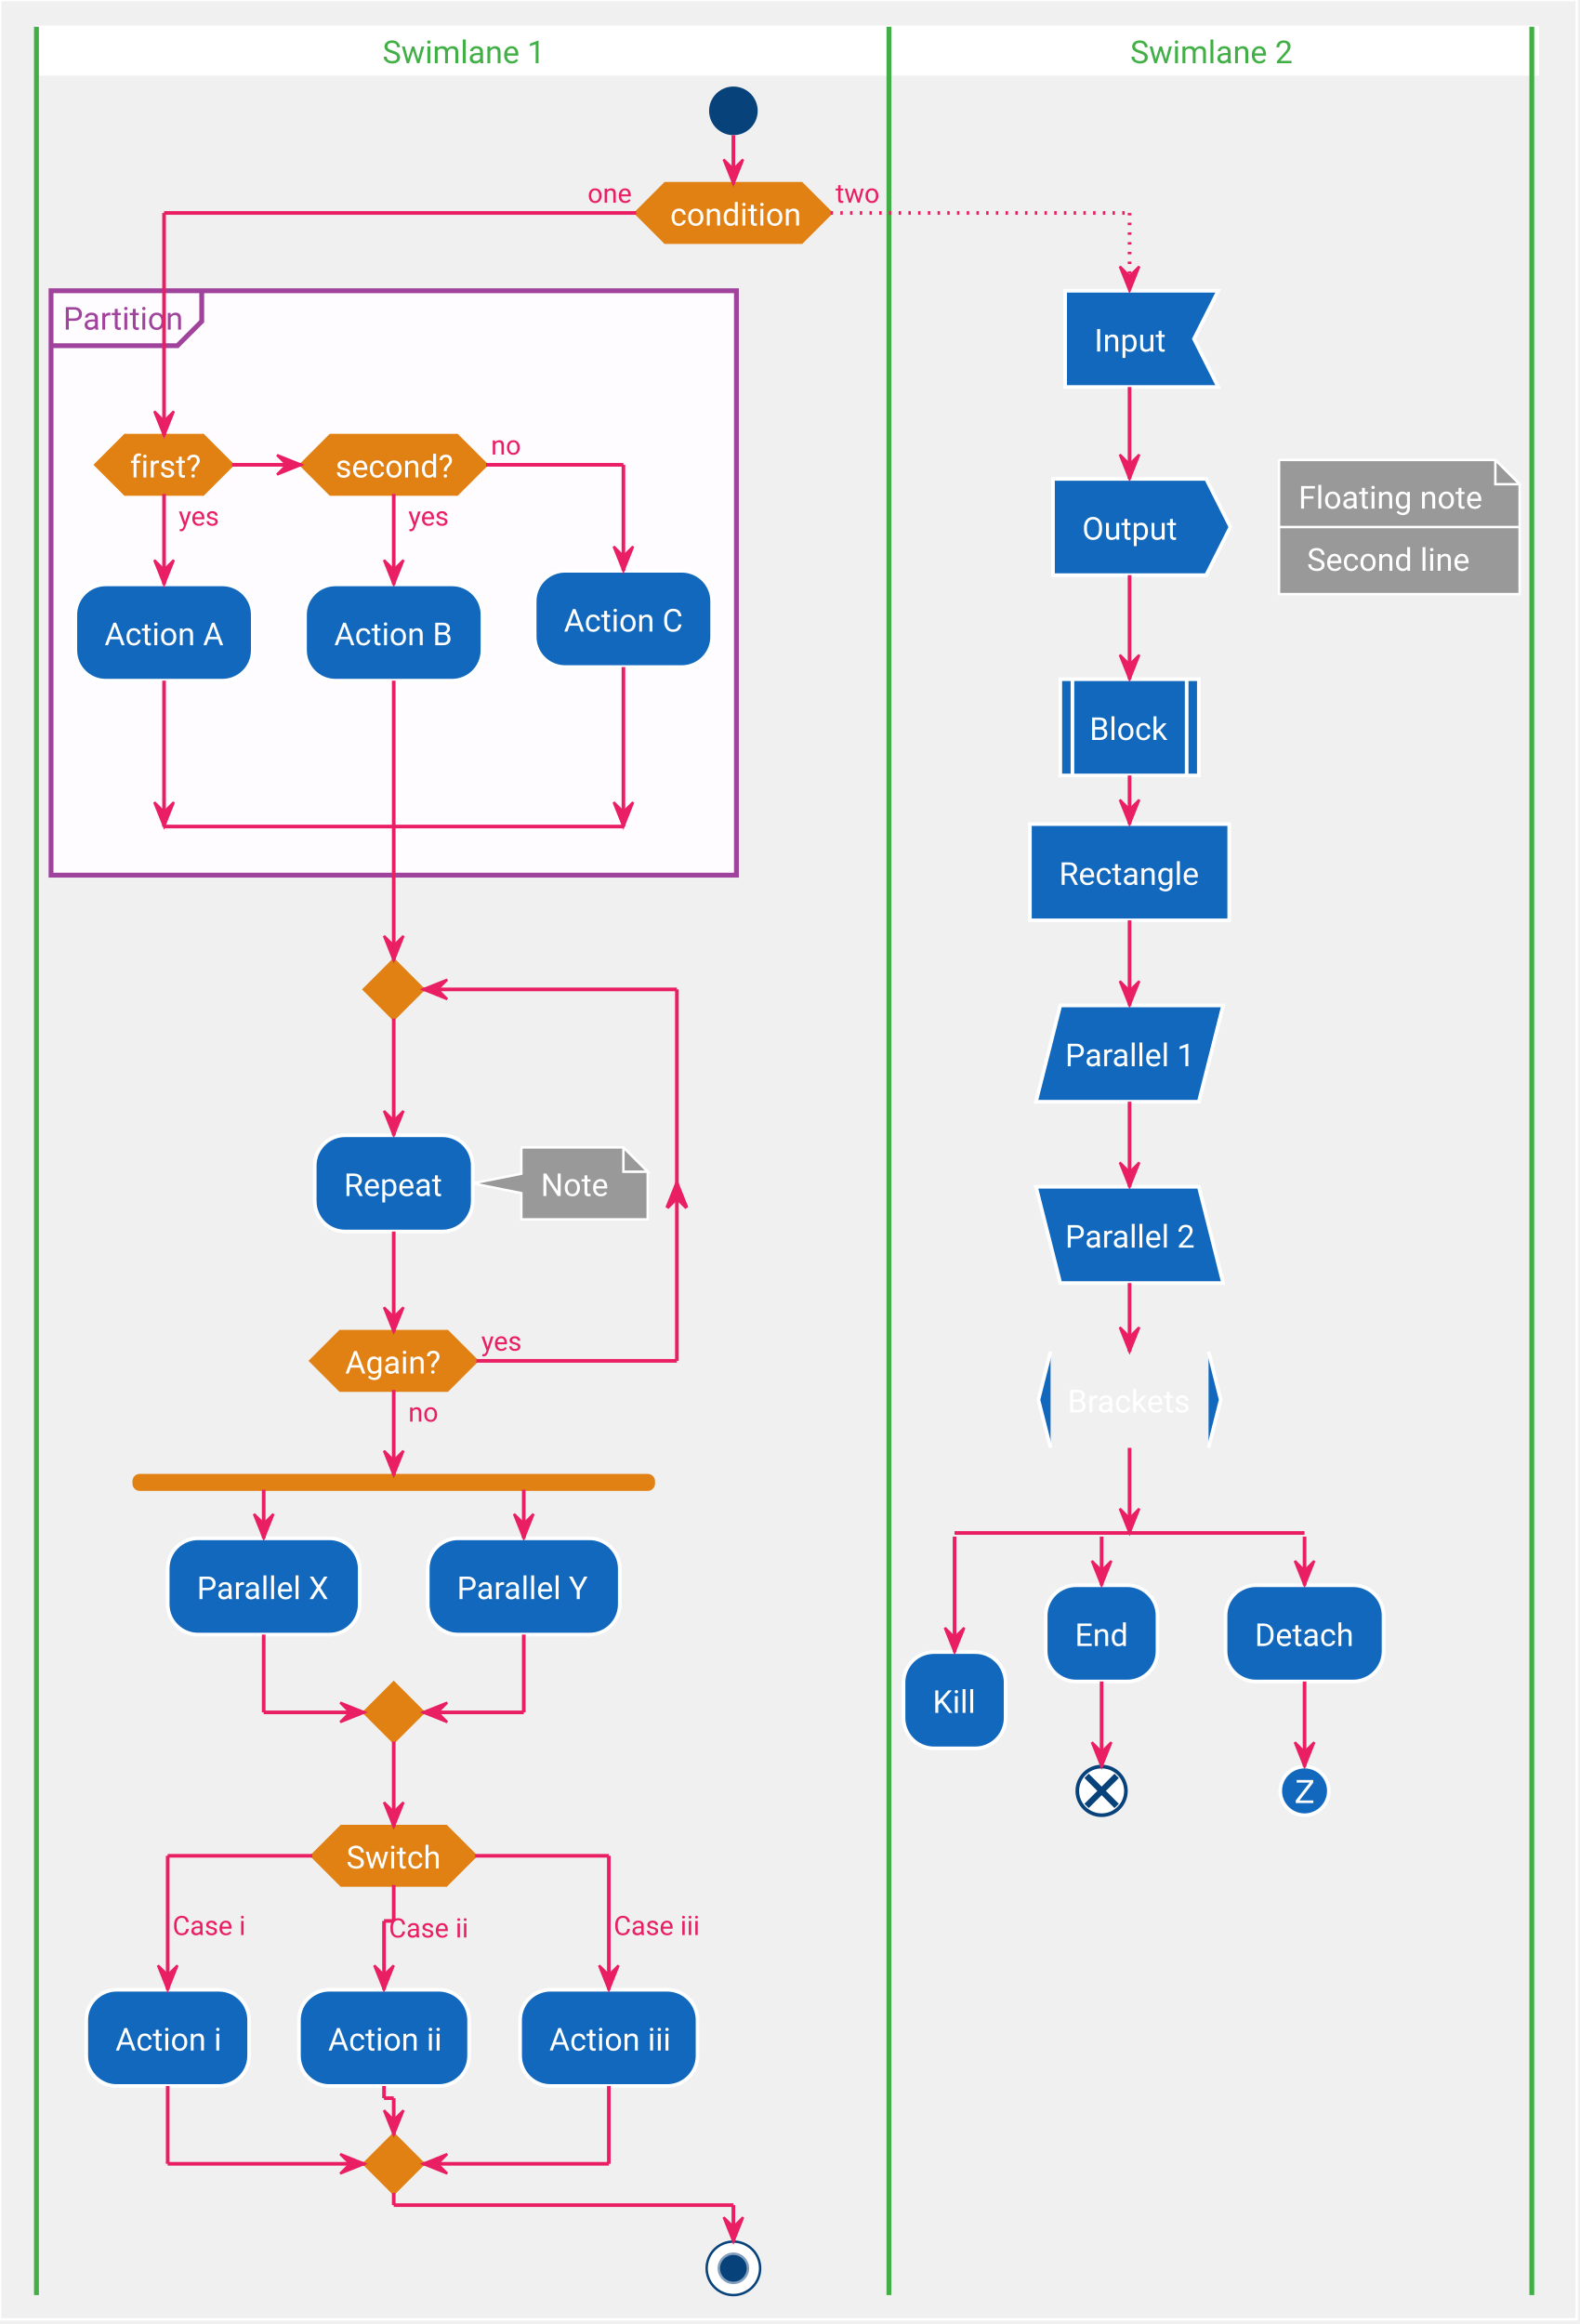
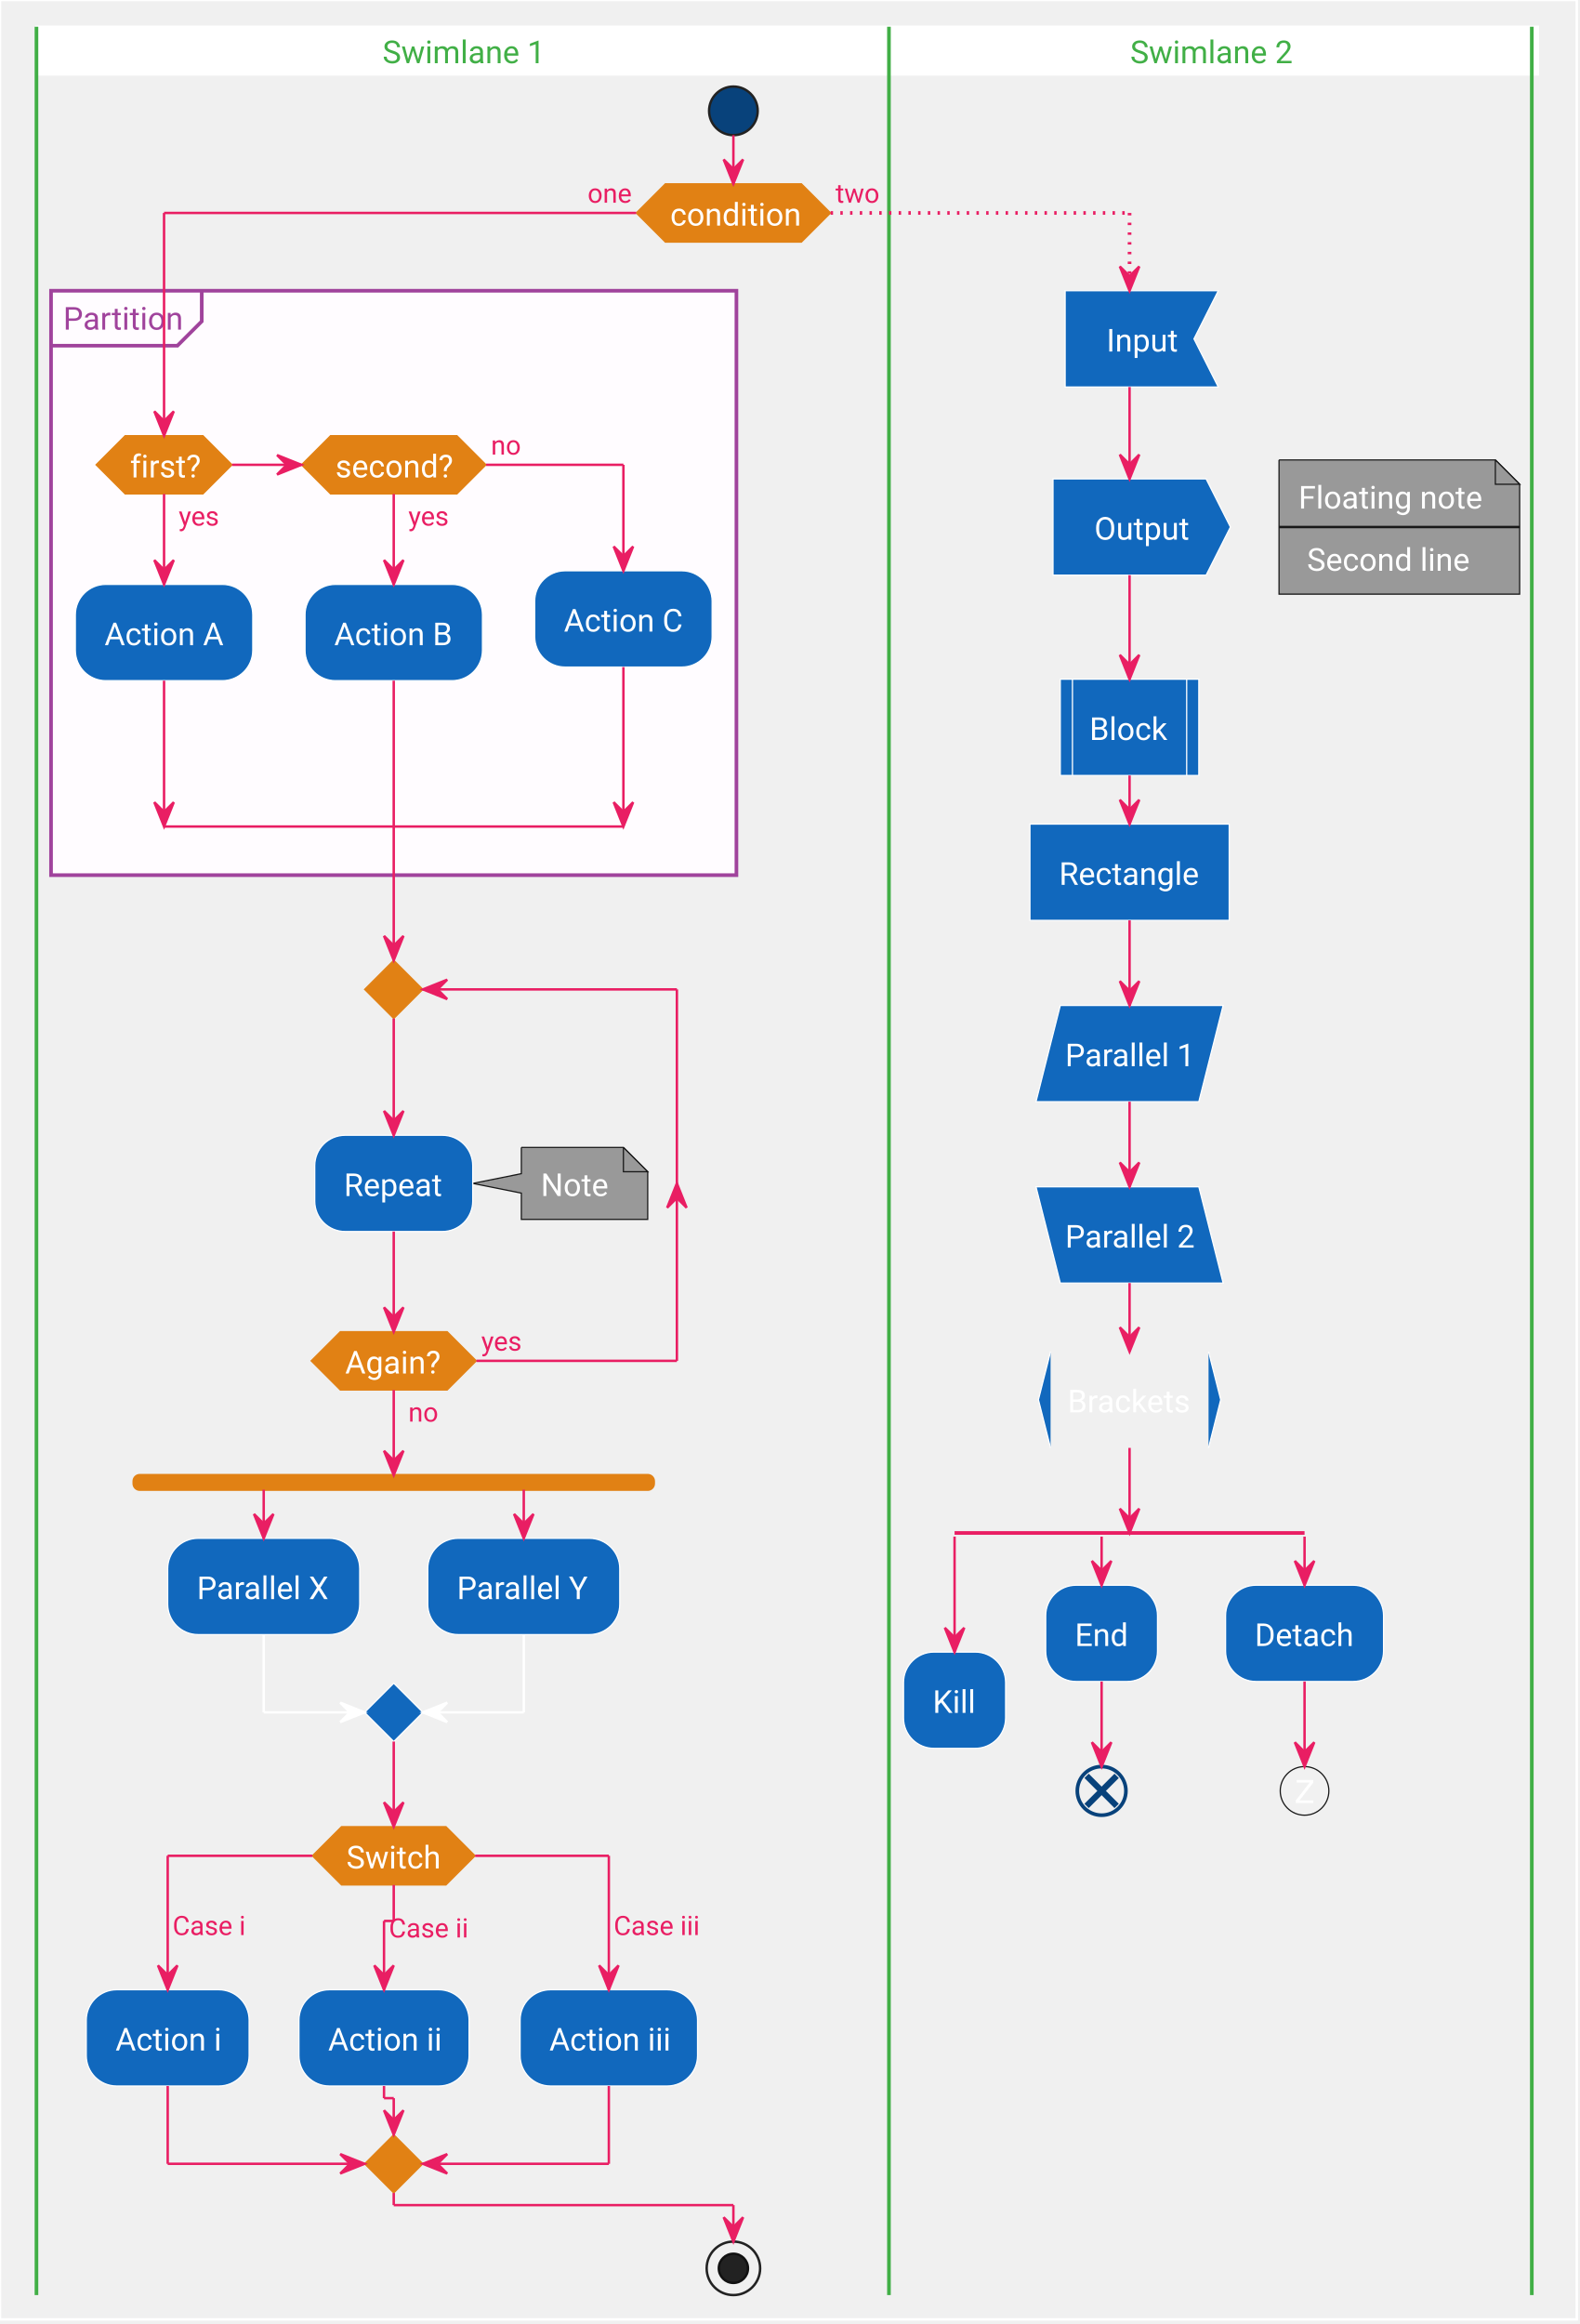
- <svg xmlns="http://www.w3.org/2000/svg" contentScriptType="application/ecmascript" contentStyleType="text/css" height="956px" preserveAspectRatio="none" style="width:650px;height:956px;background:#FFFFFF;" version="1.1" viewBox="0 0 650 956" width="650px" zoomAndPan="magnify">
+ <svg xmlns="http://www.w3.org/2000/svg" contentStyleType="text/css" height="956px" preserveAspectRatio="none" style="width:650px;height:956px;background:#FFFFFF;" version="1.1" viewBox="0 0 650 956" width="650px" zoomAndPan="magnify">
  <defs />
  <g>
    <rect fill="none" height="954.1" style="stroke:#FFFFFF;stroke-width:1.0;" width="648.75" x="0" y="0" />
    <rect fill="#FFFFFF" height="19.6" style="stroke:#FFFFFF;stroke-width:1.0;" width="617.75" x="15" y="11" />
-     <ellipse cx="301.75" cy="45.6" fill="#08427B" rx="10" ry="10" style="stroke:none;stroke-width:1.0;" />
-     <polygon fill="#E18114" points="273.75,75.6,329.75,75.6,341.75,87.6,329.75,99.6,273.75,99.6,261.75,87.6,273.75,75.6" style="stroke:#E18114;stroke-width:1.5;" />
+     <ellipse cx="301.75" cy="45.6" fill="#08427B" rx="10" ry="10" style="stroke:#222222;stroke-width:1.0;" />
+     <polygon fill="#E18114" points="273.75,75.6,329.75,75.6,341.75,87.6,329.75,99.6,273.75,99.6,261.75,87.6,273.75,75.6" style="stroke:#E18114;stroke-width:0.5;" />
    <text fill="#FFFFFF" font-family="Roboto" font-size="13" lengthAdjust="spacing" textLength="52" x="275.75" y="92.8">condition</text>
    <text fill="#E91E63" font-family="Roboto" font-size="11" lengthAdjust="spacing" textLength="18" x="241.75" y="83.4">one</text>
    <text fill="#E91E63" font-family="Roboto" font-size="11" lengthAdjust="spacing" textLength="17" x="343.75" y="83.4">two</text>
-     <rect fill="#FFFCFF" height="240.4" style="stroke:#A0439C;stroke-width:2.0;" width="282" x="21" y="119.6" />
-     <path d="M83,119.6 L83,132.2 L73,142.2 L21,142.2 " fill="none" style="stroke:#A0439C;stroke-width:2.0;" />
+     <rect fill="#FFFCFF" height="240.4" style="stroke:#A0439C;stroke-width:1.5;" width="282" x="21" y="119.6" />
+     <path d="M83,119.6 L83,132.2 L73,142.2 L21,142.2 " fill="none" style="stroke:#A0439C;stroke-width:1.5;" />
    <text fill="#A0439C" font-family="Roboto" font-size="13" lengthAdjust="spacing" textLength="48" x="26" y="135.6">Partition</text>
-     <polygon fill="#E18114" points="51.5,179.2,83.5,179.2,95.5,191.2,83.5,203.2,51.5,203.2,39.5,191.2,51.5,179.2" style="stroke:#E18114;stroke-width:1.5;" />
+     <polygon fill="#E18114" points="51.5,179.2,83.5,179.2,95.5,191.2,83.5,203.2,51.5,203.2,39.5,191.2,51.5,179.2" style="stroke:#E18114;stroke-width:0.5;" />
    <text fill="#E91E63" font-family="Roboto" font-size="11" lengthAdjust="spacing" textLength="16" x="73.5" y="216.2">yes</text>
    <text fill="#FFFFFF" font-family="Roboto" font-size="13" lengthAdjust="spacing" textLength="28" x="53.5" y="196.4">first?</text>
-     <rect fill="#1168BD" height="39.6" rx="12.5" ry="12.5" style="stroke:#FFFFFF;stroke-width:1.5;" width="73" x="31" y="240.4" />
+     <rect fill="#1168BD" height="39.6" rx="12.5" ry="12.5" style="stroke:#FFFFFF;stroke-width:0.5;" width="73" x="31" y="240.4" />
    <text fill="#FFFFFF" font-family="Roboto" font-size="13" lengthAdjust="spacing" textLength="49" x="43" y="265.4">Action A</text>
-     <polygon fill="#E18114" points="136,179.2,188,179.2,200,191.2,188,203.2,136,203.2,124,191.2,136,179.2" style="stroke:#E18114;stroke-width:1.5;" />
+     <polygon fill="#E18114" points="136,179.2,188,179.2,200,191.2,188,203.2,136,203.2,124,191.2,136,179.2" style="stroke:#E18114;stroke-width:0.5;" />
    <text fill="#E91E63" font-family="Roboto" font-size="11" lengthAdjust="spacing" textLength="16" x="168" y="216.2">yes</text>
    <text fill="#FFFFFF" font-family="Roboto" font-size="13" lengthAdjust="spacing" textLength="48" x="138" y="196.4">second?</text>
    <text fill="#E91E63" font-family="Roboto" font-size="11" lengthAdjust="spacing" textLength="12" x="202" y="187">no</text>
-     <rect fill="#1168BD" height="39.6" rx="12.5" ry="12.5" style="stroke:#FFFFFF;stroke-width:1.5;" width="73" x="125.5" y="240.4" />
+     <rect fill="#1168BD" height="39.6" rx="12.5" ry="12.5" style="stroke:#FFFFFF;stroke-width:0.5;" width="73" x="125.5" y="240.4" />
    <text fill="#FFFFFF" font-family="Roboto" font-size="13" lengthAdjust="spacing" textLength="49" x="137.5" y="265.4">Action B</text>
-     <rect fill="#1168BD" height="39.6" rx="12.5" ry="12.5" style="stroke:#FFFFFF;stroke-width:1.5;" width="73" x="220" y="234.8" />
+     <rect fill="#1168BD" height="39.6" rx="12.5" ry="12.5" style="stroke:#FFFFFF;stroke-width:0.5;" width="73" x="220" y="234.8" />
    <text fill="#FFFFFF" font-family="Roboto" font-size="13" lengthAdjust="spacing" textLength="49" x="232" y="259.8">Action C</text>
-     <path d="M214.5,472 L214.5,482.8 L194.5,486.8 L214.5,490.8 L214.5,501.6 A0,0 0 0 0 214.5,501.6 L266.5,501.6 A0,0 0 0 0 266.5,501.6 L266.5,482 L256.5,472 L214.5,472 A0,0 0 0 0 214.5,472 " fill="#999999" style="stroke:#FFFFFF;stroke-width:1.0;" />
-     <path d="M256.5,472 L256.5,482 L266.5,482 L256.5,472 " fill="#999999" style="stroke:#FFFFFF;stroke-width:1.0;" />
+     <path d="M214.5,472 L214.5,482.8 L194.5,486.8 L214.5,490.8 L214.5,501.6 A0,0 0 0 0 214.5,501.6 L266.5,501.6 A0,0 0 0 0 266.5,501.6 L266.5,482 L256.5,472 L214.5,472 A0,0 0 0 0 214.5,472 " fill="#999999" style="stroke:#181818;stroke-width:0.5;" />
+     <path d="M256.5,472 L256.5,482 L266.5,482 L256.5,472 " fill="#999999" style="stroke:#181818;stroke-width:0.5;" />
    <text fill="#FFFFFF" font-family="Roboto" font-size="13" lengthAdjust="spacing" textLength="27" x="222.5" y="492">Note</text>
-     <rect fill="#1168BD" height="39.6" rx="12.5" ry="12.5" style="stroke:#FFFFFF;stroke-width:1.5;" width="65" x="129.5" y="467" />
+     <rect fill="#1168BD" height="39.6" rx="12.5" ry="12.5" style="stroke:#FFFFFF;stroke-width:0.5;" width="65" x="129.5" y="467" />
    <text fill="#FFFFFF" font-family="Roboto" font-size="13" lengthAdjust="spacing" textLength="41" x="141.5" y="492">Repeat</text>
-     <polygon fill="#E18114" points="162,395,174,407,162,419,150,407,162,395" style="stroke:#E18114;stroke-width:1.5;" />
-     <polygon fill="#E18114" points="140,547.8,184,547.8,196,559.8,184,571.8,140,571.8,128,559.8,140,547.8" style="stroke:#E18114;stroke-width:1.5;" />
+     <polygon fill="#E18114" points="162,395,174,407,162,419,150,407,162,395" style="stroke:#E18114;stroke-width:0.5;" />
+     <polygon fill="#E18114" points="140,547.8,184,547.8,196,559.8,184,571.8,140,571.8,128,559.8,140,547.8" style="stroke:#E18114;stroke-width:0.5;" />
    <text fill="#E91E63" font-family="Roboto" font-size="11" lengthAdjust="spacing" textLength="12" x="168" y="584.8">no</text>
    <text fill="#FFFFFF" font-family="Roboto" font-size="13" lengthAdjust="spacing" textLength="40" x="142" y="565">Again?</text>
    <text fill="#E91E63" font-family="Roboto" font-size="11" lengthAdjust="spacing" textLength="16" x="198" y="555.6">yes</text>
    <rect fill="#E18114" height="6" rx="2.5" ry="2.5" style="stroke:#E18114;stroke-width:1.0;" width="214" x="55" y="606.8" />
-     <rect fill="#1168BD" height="39.6" rx="12.5" ry="12.5" style="stroke:#FFFFFF;stroke-width:1.5;" width="79" x="69" y="632.8" />
+     <rect fill="#1168BD" height="39.6" rx="12.5" ry="12.5" style="stroke:#FFFFFF;stroke-width:0.5;" width="79" x="69" y="632.8" />
    <text fill="#FFFFFF" font-family="Roboto" font-size="13" lengthAdjust="spacing" textLength="55" x="81" y="657.8">Parallel X</text>
-     <rect fill="#1168BD" height="39.6" rx="12.5" ry="12.5" style="stroke:#FFFFFF;stroke-width:1.5;" width="79" x="176" y="632.8" />
+     <rect fill="#1168BD" height="39.6" rx="12.5" ry="12.5" style="stroke:#FFFFFF;stroke-width:0.5;" width="79" x="176" y="632.8" />
    <text fill="#FFFFFF" font-family="Roboto" font-size="13" lengthAdjust="spacing" textLength="55" x="188" y="657.8">Parallel Y</text>
-     <polygon fill="#E18114" points="162,692.4,174,704.4,162,716.4,150,704.4,162,692.4" style="stroke:#E18114;stroke-width:1.5;" />
-     <polygon fill="#E18114" points="140.5,751.4,183.5,751.4,195.5,763.4,183.5,775.4,140.5,775.4,128.5,763.4,140.5,751.4" style="stroke:#E18114;stroke-width:1.5;" />
+     <polygon fill="#1168BD" points="162,692.4,174,704.4,162,716.4,150,704.4,162,692.4" style="stroke:#FFFFFF;stroke-width:0.5;" />
+     <polygon fill="#E18114" points="140.5,751.4,183.5,751.4,195.5,763.4,183.5,775.4,140.5,775.4,128.5,763.4,140.5,751.4" style="stroke:#E18114;stroke-width:0.5;" />
    <text fill="#FFFFFF" font-family="Roboto" font-size="13" lengthAdjust="spacing" textLength="39" x="142.5" y="768.6">Switch</text>
-     <rect fill="#1168BD" height="39.6" rx="12.5" ry="12.5" style="stroke:#FFFFFF;stroke-width:1.5;" width="67" x="35.5" y="818.5" />
+     <rect fill="#1168BD" height="39.6" rx="12.5" ry="12.5" style="stroke:#FFFFFF;stroke-width:0.5;" width="67" x="35.5" y="818.5" />
    <text fill="#FFFFFF" font-family="Roboto" font-size="13" lengthAdjust="spacing" textLength="43" x="47.5" y="843.5">Action i</text>
-     <rect fill="#1168BD" height="39.6" rx="12.5" ry="12.5" style="stroke:#FFFFFF;stroke-width:1.5;" width="70" x="123" y="818.5" />
+     <rect fill="#1168BD" height="39.6" rx="12.5" ry="12.5" style="stroke:#FFFFFF;stroke-width:0.5;" width="70" x="123" y="818.5" />
    <text fill="#FFFFFF" font-family="Roboto" font-size="13" lengthAdjust="spacing" textLength="46" x="135" y="843.5">Action ii</text>
-     <rect fill="#1168BD" height="39.6" rx="12.5" ry="12.5" style="stroke:#FFFFFF;stroke-width:1.5;" width="73" x="214" y="818.5" />
+     <rect fill="#1168BD" height="39.6" rx="12.5" ry="12.5" style="stroke:#FFFFFF;stroke-width:0.5;" width="73" x="214" y="818.5" />
    <text fill="#FFFFFF" font-family="Roboto" font-size="13" lengthAdjust="spacing" textLength="49" x="226" y="843.5">Action iii</text>
-     <polygon fill="#E18114" points="162,878.1,162,878.1,174,890.1,162,902.1,162,902.1,150,890.1,162,878.1" style="stroke:#E18114;stroke-width:1.5;" />
-     <ellipse cx="301.75" cy="933.1" fill="#FFFFFF" rx="11" ry="11" style="stroke:#08427B;stroke-width:1.0;" />
-     <ellipse cx="301.75" cy="933.1" fill="#08427B" rx="6" ry="6" style="stroke:#83A0BD;stroke-width:1.0;" />
-     <line style="stroke:#41AF46;stroke-width:2.0;" x1="15" x2="15" y1="11" y2="944.1" />
-     <polygon fill="#1168BD" points="438.25,119.6,501.25,119.6,491.25,139.4,501.25,159.2,438.25,159.2" style="stroke:#FFFFFF;stroke-width:1.5;" />
-     <text fill="#FFFFFF" font-family="Roboto" font-size="13" lengthAdjust="spacing" textLength="29" x="450.25" y="144.6">Input</text>
-     <path d="M526.25,189.2 L526.25,244.4 L625.25,244.4 L625.25,199.2 L615.25,189.2 L526.25,189.2 " fill="#999999" style="stroke:#FFFFFF;stroke-width:1.0;" />
-     <path d="M615.25,189.2 L615.25,199.2 L625.25,199.2 L615.25,189.2 " fill="#999999" style="stroke:#FFFFFF;stroke-width:1.0;" />
+     <polygon fill="#E18114" points="162,878.1,162,878.1,174,890.1,162,902.1,162,902.1,150,890.1,162,878.1" style="stroke:#E18114;stroke-width:0.5;" />
+     <ellipse cx="301.75" cy="933.1" rx="11" ry="11" style="stroke:#222222;stroke-width:1.0;fill:none;" />
+     <ellipse cx="301.75" cy="933.1" fill="#222222" rx="6" ry="6" style="stroke:#111111;stroke-width:1.0;" />
+     <line style="stroke:#41AF46;stroke-width:1.5;" x1="15" x2="15" y1="11" y2="944.1" />
+     <polygon fill="#1168BD" points="438.25,119.6,501.25,119.6,491.25,139.4,501.25,159.2,438.25,159.2" style="stroke:#FFFFFF;stroke-width:0.5;" />
+     <text fill="#FFFFFF" font-family="Roboto" font-size="13" lengthAdjust="spacing" textLength="29" x="455.25" y="144.6">Input</text>
+     <path d="M526.25,189.2 L526.25,244.4 L625.25,244.4 L625.25,199.2 L615.25,189.2 L526.25,189.2 " fill="#999999" style="stroke:#181818;stroke-width:0.5;" />
+     <path d="M615.25,189.2 L615.25,199.2 L625.25,199.2 L615.25,189.2 " fill="#999999" style="stroke:#181818;stroke-width:0.5;" />
    <text fill="#FFFFFF" font-family="Roboto" font-size="13" lengthAdjust="spacing" textLength="74" x="534.25" y="209.2">Floating note</text>
-     <line style="stroke:#FFFFFF;stroke-width:1.0;" x1="526.25" x2="625.25" y1="216.8" y2="216.8" />
+     <line style="stroke:#181818;stroke-width:1.0;" x1="526.25" x2="625.25" y1="216.8" y2="216.8" />
    <text fill="#FFFFFF" font-family="Roboto" font-size="13" lengthAdjust="spacing" textLength="67" x="537.75" y="234.8">Second line</text>
-     <polygon fill="#1168BD" points="433.25,197,496.25,197,506.25,216.8,496.25,236.6,433.25,236.6" style="stroke:#FFFFFF;stroke-width:1.5;" />
-     <text fill="#FFFFFF" font-family="Roboto" font-size="13" lengthAdjust="spacing" textLength="39" x="445.25" y="222">Output</text>
-     <rect fill="#1168BD" height="39.6" style="stroke:#FFFFFF;stroke-width:1.5;" width="57" x="436.25" y="279.4" />
-     <line style="stroke:#FFFFFF;stroke-width:1.5;" x1="441.25" x2="441.25" y1="279.4" y2="319" />
-     <line style="stroke:#FFFFFF;stroke-width:1.5;" x1="488.25" x2="488.25" y1="279.4" y2="319" />
+     <polygon fill="#1168BD" points="433.25,197,496.25,197,506.25,216.8,496.25,236.6,433.25,236.6" style="stroke:#FFFFFF;stroke-width:0.5;" />
+     <text fill="#FFFFFF" font-family="Roboto" font-size="13" lengthAdjust="spacing" textLength="39" x="450.25" y="222">Output</text>
+     <rect fill="#1168BD" height="39.6" style="stroke:#FFFFFF;stroke-width:0.5;" width="57" x="436.25" y="279.4" />
+     <line style="stroke:#FFFFFF;stroke-width:0.5;" x1="441.25" x2="441.25" y1="279.4" y2="319" />
+     <line style="stroke:#FFFFFF;stroke-width:0.5;" x1="488.25" x2="488.25" y1="279.4" y2="319" />
    <text fill="#FFFFFF" font-family="Roboto" font-size="13" lengthAdjust="spacing" textLength="33" x="448.25" y="304.4">Block</text>
-     <rect fill="#1168BD" height="39.6" style="stroke:#FFFFFF;stroke-width:1.5;" width="82" x="423.75" y="339" />
+     <rect fill="#1168BD" height="39.6" style="stroke:#FFFFFF;stroke-width:0.5;" width="82" x="423.75" y="339" />
    <text fill="#FFFFFF" font-family="Roboto" font-size="13" lengthAdjust="spacing" textLength="58" x="435.75" y="364">Rectangle</text>
-     <polygon fill="#1168BD" points="436.25,413.6,503.25,413.6,493.25,453.2,426.25,453.2" style="stroke:#FFFFFF;stroke-width:1.5;" />
+     <polygon fill="#1168BD" points="436.25,413.6,503.25,413.6,493.25,453.2,426.25,453.2" style="stroke:#FFFFFF;stroke-width:0.5;" />
    <text fill="#FFFFFF" font-family="Roboto" font-size="13" lengthAdjust="spacing" textLength="53" x="438.25" y="438.6">Parallel 1</text>
-     <polygon fill="#1168BD" points="426.25,488.2,493.25,488.2,503.25,527.8,436.25,527.8" style="stroke:#FFFFFF;stroke-width:1.5;" />
+     <polygon fill="#1168BD" points="426.25,488.2,493.25,488.2,503.25,527.8,436.25,527.8" style="stroke:#FFFFFF;stroke-width:0.5;" />
    <text fill="#FFFFFF" font-family="Roboto" font-size="13" lengthAdjust="spacing" textLength="53" x="438.25" y="513.2">Parallel 2</text>
-     <path d="M432.25,556 L427.25,575.8 L432.25,595.6 M497.25,556 L502.25,575.8 L497.25,595.6 " fill="#1168BD" style="stroke:#FFFFFF;stroke-width:1.5;" />
+     <path d="M432.25,556 L427.25,575.8 L432.25,595.6 M497.25,556 L502.25,575.8 L497.25,595.6 " fill="#1168BD" style="stroke:#FFFFFF;stroke-width:0.5;" />
    <text fill="#FFFFFF" font-family="Roboto" font-size="13" lengthAdjust="spacing" textLength="51" x="439.25" y="581">Brackets</text>
    <line style="stroke:#E91E63;stroke-width:1.5;" x1="392.75" x2="536.75" y1="630.6" y2="630.6" />
-     <rect fill="#1168BD" height="39.6" rx="12.5" ry="12.5" style="stroke:#FFFFFF;stroke-width:1.5;" width="42" x="371.75" y="679.6" />
+     <rect fill="#1168BD" height="39.6" rx="12.5" ry="12.5" style="stroke:#FFFFFF;stroke-width:0.5;" width="42" x="371.75" y="679.6" />
    <text fill="#FFFFFF" font-family="Roboto" font-size="13" lengthAdjust="spacing" textLength="18" x="383.75" y="704.6">Kill</text>
-     <rect fill="#1168BD" height="39.6" rx="12.5" ry="12.5" style="stroke:#FFFFFF;stroke-width:1.5;" width="46" x="430.25" y="652.1" />
+     <rect fill="#1168BD" height="39.6" rx="12.5" ry="12.5" style="stroke:#FFFFFF;stroke-width:0.5;" width="46" x="430.25" y="652.1" />
    <text fill="#FFFFFF" font-family="Roboto" font-size="13" lengthAdjust="spacing" textLength="22" x="442.25" y="677.1">End</text>
-     <ellipse cx="453.25" cy="736.7" fill="#FFFFFF" rx="10" ry="10" style="stroke:#08427B;stroke-width:1.5;" />
-     <line style="stroke:#08427B;stroke-width:2.5;" x1="447.063" x2="459.437" y1="730.513" y2="742.888" />
-     <line style="stroke:#08427B;stroke-width:2.5;" x1="459.437" x2="447.063" y1="730.513" y2="742.888" />
-     <rect fill="#1168BD" height="39.6" rx="12.5" ry="12.5" style="stroke:#FFFFFF;stroke-width:1.5;" width="65" x="504.25" y="652.1" />
+     <ellipse cx="453.25" cy="736.7" rx="10" ry="10" style="stroke:#08427B;stroke-width:1.5;fill:none;" />
+     <line style="stroke:#08427B;stroke-width:2.5;fill:none;" x1="447.063" x2="459.437" y1="730.513" y2="742.888" />
+     <line style="stroke:#08427B;stroke-width:2.5;fill:none;" x1="459.437" x2="447.063" y1="730.513" y2="742.888" />
+     <rect fill="#1168BD" height="39.6" rx="12.5" ry="12.5" style="stroke:#FFFFFF;stroke-width:0.5;" width="65" x="504.25" y="652.1" />
    <text fill="#FFFFFF" font-family="Roboto" font-size="13" lengthAdjust="spacing" textLength="41" x="516.25" y="677.1">Detach</text>
-     <ellipse cx="536.75" cy="736.7" fill="#1168BD" rx="10" ry="10" style="stroke:#FFFFFF;stroke-width:1.5;" />
+     <ellipse cx="536.75" cy="736.7" fill="#F1F1F1" rx="10" ry="10" style="stroke:#181818;stroke-width:0.5;" />
    <path d="M540.328,732.216 L540.328,733.31 L534.656,740.638 L540.359,740.638 L540.359,741.7 L533.141,741.7 L533.141,740.638 L538.828,733.294 L533.5,733.294 L533.5,732.216 L540.328,732.216 Z " fill="#FFFFFF" />
-     <line style="stroke:#41AF46;stroke-width:2.0;" x1="365.75" x2="365.75" y1="11" y2="944.1" />
-     <line style="stroke:#41AF46;stroke-width:2.0;" x1="630.25" x2="630.25" y1="11" y2="944.1" />
-     <line style="stroke:#E91E63;stroke-width:1.5;" x1="67.5" x2="67.5" y1="203.2" y2="240.4" />
+     <line style="stroke:#41AF46;stroke-width:1.5;" x1="365.75" x2="365.75" y1="11" y2="944.1" />
+     <line style="stroke:#41AF46;stroke-width:1.5;" x1="630.25" x2="630.25" y1="11" y2="944.1" />
+     <line style="stroke:#E91E63;stroke-width:1.0;" x1="67.5" x2="67.5" y1="203.2" y2="240.4" />
    <polygon fill="#E91E63" points="63.5,230.4,67.5,240.4,71.5,230.4,67.5,234.4" style="stroke:#E91E63;stroke-width:1.0;" />
-     <line style="stroke:#E91E63;stroke-width:1.5;" x1="67.5" x2="67.5" y1="280" y2="340" />
+     <line style="stroke:#E91E63;stroke-width:1.0;" x1="67.5" x2="67.5" y1="280" y2="340" />
    <polygon fill="#E91E63" points="63.5,330,67.5,340,71.5,330,67.5,334" style="stroke:#E91E63;stroke-width:1.0;" />
-     <line style="stroke:#E91E63;stroke-width:1.5;" x1="162" x2="162" y1="203.2" y2="240.4" />
+     <line style="stroke:#E91E63;stroke-width:1.0;" x1="162" x2="162" y1="203.2" y2="240.4" />
    <polygon fill="#E91E63" points="158,230.4,162,240.4,166,230.4,162,234.4" style="stroke:#E91E63;stroke-width:1.0;" />
-     <line style="stroke:#E91E63;stroke-width:1.5;" x1="162" x2="162" y1="280" y2="395" />
+     <line style="stroke:#E91E63;stroke-width:1.0;" x1="162" x2="162" y1="280" y2="395" />
    <polygon fill="#E91E63" points="158,385,162,395,166,385,162,389" style="stroke:#E91E63;stroke-width:1.0;" />
-     <line style="stroke:#E91E63;stroke-width:1.5;" x1="95.5" x2="124" y1="191.2" y2="191.2" />
+     <line style="stroke:#E91E63;stroke-width:1.0;" x1="95.5" x2="124" y1="191.2" y2="191.2" />
    <polygon fill="#E91E63" points="114,187.2,124,191.2,114,195.2,118,191.2" style="stroke:#E91E63;stroke-width:1.0;" />
-     <line style="stroke:#E91E63;stroke-width:1.5;" x1="261.75" x2="67.5" y1="87.6" y2="87.6" />
-     <line style="stroke:#E91E63;stroke-width:1.5;" x1="67.5" x2="67.5" y1="87.6" y2="179.2" />
+     <line style="stroke:#E91E63;stroke-width:1.0;" x1="261.75" x2="67.5" y1="87.6" y2="87.6" />
+     <line style="stroke:#E91E63;stroke-width:1.0;" x1="67.5" x2="67.5" y1="87.6" y2="179.2" />
    <polygon fill="#E91E63" points="63.5,169.2,67.5,179.2,71.5,169.2,67.5,173.2" style="stroke:#E91E63;stroke-width:1.0;" />
-     <line style="stroke:#E91E63;stroke-width:1.5;" x1="200" x2="256.5" y1="191.2" y2="191.2" />
-     <line style="stroke:#E91E63;stroke-width:1.5;" x1="256.5" x2="256.5" y1="191.2" y2="234.8" />
+     <line style="stroke:#E91E63;stroke-width:1.0;" x1="200" x2="256.5" y1="191.2" y2="191.2" />
+     <line style="stroke:#E91E63;stroke-width:1.0;" x1="256.5" x2="256.5" y1="191.2" y2="234.8" />
    <polygon fill="#E91E63" points="252.5,224.8,256.5,234.8,260.5,224.8,256.5,228.8" style="stroke:#E91E63;stroke-width:1.0;" />
-     <line style="stroke:#E91E63;stroke-width:1.5;" x1="256.5" x2="256.5" y1="274.4" y2="340" />
+     <line style="stroke:#E91E63;stroke-width:1.0;" x1="256.5" x2="256.5" y1="274.4" y2="340" />
    <polygon fill="#E91E63" points="252.5,330,256.5,340,260.5,330,256.5,334" style="stroke:#E91E63;stroke-width:1.0;" />
-     <line style="stroke:#E91E63;stroke-width:1.5;" x1="67.5" x2="256.5" y1="340" y2="340" />
-     <line style="stroke:#E91E63;stroke-width:1.5;" x1="162" x2="162" y1="419" y2="467" />
+     <line style="stroke:#E91E63;stroke-width:1.0;" x1="67.5" x2="256.5" y1="340" y2="340" />
+     <line style="stroke:#E91E63;stroke-width:1.0;" x1="162" x2="162" y1="419" y2="467" />
    <polygon fill="#E91E63" points="158,457,162,467,166,457,162,461" style="stroke:#E91E63;stroke-width:1.0;" />
-     <line style="stroke:#E91E63;stroke-width:1.5;" x1="196" x2="278.5" y1="559.8" y2="559.8" />
-     <polygon fill="#E91E63" points="274.5,496.8,278.5,486.8,282.5,496.8,278.5,492.8" style="stroke:#E91E63;stroke-width:1.5;" />
-     <line style="stroke:#E91E63;stroke-width:1.5;" x1="278.5" x2="278.5" y1="407" y2="559.8" />
-     <line style="stroke:#E91E63;stroke-width:1.5;" x1="278.5" x2="174" y1="407" y2="407" />
+     <line style="stroke:#E91E63;stroke-width:1.0;" x1="196" x2="278.5" y1="559.8" y2="559.8" />
+     <polygon fill="#E91E63" points="274.5,496.8,278.5,486.8,282.5,496.8,278.5,492.8" style="stroke:#E91E63;stroke-width:1.0;" />
+     <line style="stroke:#E91E63;stroke-width:1.0;" x1="278.5" x2="278.5" y1="407" y2="559.8" />
+     <line style="stroke:#E91E63;stroke-width:1.0;" x1="278.5" x2="174" y1="407" y2="407" />
    <polygon fill="#E91E63" points="184,403,174,407,184,411,180,407" style="stroke:#E91E63;stroke-width:1.0;" />
-     <line style="stroke:#E91E63;stroke-width:1.5;" x1="162" x2="162" y1="506.6" y2="547.8" />
+     <line style="stroke:#E91E63;stroke-width:1.0;" x1="162" x2="162" y1="506.6" y2="547.8" />
    <polygon fill="#E91E63" points="158,537.8,162,547.8,166,537.8,162,541.8" style="stroke:#E91E63;stroke-width:1.0;" />
-     <line style="stroke:#E91E63;stroke-width:1.5;" x1="108.5" x2="108.5" y1="612.8" y2="632.8" />
+     <line style="stroke:#E91E63;stroke-width:1.0;" x1="108.5" x2="108.5" y1="612.8" y2="632.8" />
    <polygon fill="#E91E63" points="104.5,622.8,108.5,632.8,112.5,622.8,108.5,626.8" style="stroke:#E91E63;stroke-width:1.0;" />
-     <line style="stroke:#E91E63;stroke-width:1.5;" x1="215.5" x2="215.5" y1="612.8" y2="632.8" />
+     <line style="stroke:#E91E63;stroke-width:1.0;" x1="215.5" x2="215.5" y1="612.8" y2="632.8" />
    <polygon fill="#E91E63" points="211.5,622.8,215.5,632.8,219.5,622.8,215.5,626.8" style="stroke:#E91E63;stroke-width:1.0;" />
-     <line style="stroke:#E91E63;stroke-width:1.5;" x1="108.5" x2="108.5" y1="672.4" y2="704.4" />
-     <line style="stroke:#E91E63;stroke-width:1.5;" x1="108.5" x2="150" y1="704.4" y2="704.4" />
-     <polygon fill="#E91E63" points="140,700.4,150,704.4,140,708.4,144,704.4" style="stroke:#E91E63;stroke-width:1.0;" />
-     <line style="stroke:#E91E63;stroke-width:1.5;" x1="215.5" x2="215.5" y1="672.4" y2="704.4" />
-     <line style="stroke:#E91E63;stroke-width:1.5;" x1="215.5" x2="174" y1="704.4" y2="704.4" />
-     <polygon fill="#E91E63" points="184,700.4,174,704.4,184,708.4,180,704.4" style="stroke:#E91E63;stroke-width:1.0;" />
-     <line style="stroke:#E91E63;stroke-width:1.5;" x1="162" x2="162" y1="571.8" y2="606.8" />
+     <line style="stroke:#FFFFFF;stroke-width:1.0;" x1="108.5" x2="108.5" y1="672.4" y2="704.4" />
+     <line style="stroke:#FFFFFF;stroke-width:1.0;" x1="108.5" x2="150" y1="704.4" y2="704.4" />
+     <polygon fill="#FFFFFF" points="140,700.4,150,704.4,140,708.4,144,704.4" style="stroke:#FFFFFF;stroke-width:1.0;" />
+     <line style="stroke:#FFFFFF;stroke-width:1.0;" x1="215.5" x2="215.5" y1="672.4" y2="704.4" />
+     <line style="stroke:#FFFFFF;stroke-width:1.0;" x1="215.5" x2="174" y1="704.4" y2="704.4" />
+     <polygon fill="#FFFFFF" points="184,700.4,174,704.4,184,708.4,180,704.4" style="stroke:#FFFFFF;stroke-width:1.0;" />
+     <line style="stroke:#E91E63;stroke-width:1.0;" x1="162" x2="162" y1="571.8" y2="606.8" />
    <polygon fill="#E91E63" points="158,596.8,162,606.8,166,596.8,162,600.8" style="stroke:#E91E63;stroke-width:1.0;" />
-     <line style="stroke:#E91E63;stroke-width:1.5;" x1="128.5" x2="69" y1="763.4" y2="763.4" />
-     <line style="stroke:#E91E63;stroke-width:1.5;" x1="69" x2="69" y1="763.4" y2="818.5" />
+     <line style="stroke:#E91E63;stroke-width:1.0;" x1="128.5" x2="69" y1="763.4" y2="763.4" />
+     <line style="stroke:#E91E63;stroke-width:1.0;" x1="69" x2="69" y1="763.4" y2="818.5" />
    <polygon fill="#E91E63" points="65,808.5,69,818.5,73,808.5,69,812.5" style="stroke:#E91E63;stroke-width:1.0;" />
    <text fill="#E91E63" font-family="Roboto" font-size="11" lengthAdjust="spacing" textLength="30" x="71" y="796">Case i</text>
-     <line style="stroke:#E91E63;stroke-width:1.5;" x1="195.5" x2="250.5" y1="763.4" y2="763.4" />
-     <line style="stroke:#E91E63;stroke-width:1.5;" x1="250.5" x2="250.5" y1="763.4" y2="818.5" />
+     <line style="stroke:#E91E63;stroke-width:1.0;" x1="195.5" x2="250.5" y1="763.4" y2="763.4" />
+     <line style="stroke:#E91E63;stroke-width:1.0;" x1="250.5" x2="250.5" y1="763.4" y2="818.5" />
    <polygon fill="#E91E63" points="246.5,808.5,250.5,818.5,254.5,808.5,250.5,812.5" style="stroke:#E91E63;stroke-width:1.0;" />
    <text fill="#E91E63" font-family="Roboto" font-size="11" lengthAdjust="spacing" textLength="34" x="252.5" y="796">Case iii</text>
-     <line style="stroke:#E91E63;stroke-width:1.5;" x1="162" x2="162" y1="775.4" y2="790.2" />
-     <line style="stroke:#E91E63;stroke-width:1.5;" x1="162" x2="158" y1="790.2" y2="790.2" />
-     <line style="stroke:#E91E63;stroke-width:1.5;" x1="158" x2="158" y1="790.2" y2="818.5" />
+     <line style="stroke:#E91E63;stroke-width:1.0;" x1="162" x2="162" y1="775.4" y2="790.2" />
+     <line style="stroke:#E91E63;stroke-width:1.0;" x1="162" x2="158" y1="790.2" y2="790.2" />
+     <line style="stroke:#E91E63;stroke-width:1.0;" x1="158" x2="158" y1="790.2" y2="818.5" />
    <polygon fill="#E91E63" points="154,808.5,158,818.5,162,808.5,158,812.5" style="stroke:#E91E63;stroke-width:1.0;" />
    <text fill="#E91E63" font-family="Roboto" font-size="11" lengthAdjust="spacing" textLength="32" x="160" y="797">Case ii</text>
-     <line style="stroke:#E91E63;stroke-width:1.5;" x1="69" x2="69" y1="858.1" y2="890.1" />
-     <line style="stroke:#E91E63;stroke-width:1.5;" x1="69" x2="150" y1="890.1" y2="890.1" />
+     <line style="stroke:#E91E63;stroke-width:1.0;" x1="69" x2="69" y1="858.1" y2="890.1" />
+     <line style="stroke:#E91E63;stroke-width:1.0;" x1="69" x2="150" y1="890.1" y2="890.1" />
    <polygon fill="#E91E63" points="140,886.1,150,890.1,140,894.1,144,890.1" style="stroke:#E91E63;stroke-width:1.0;" />
-     <line style="stroke:#E91E63;stroke-width:1.5;" x1="250.5" x2="250.5" y1="858.1" y2="890.1" />
-     <line style="stroke:#E91E63;stroke-width:1.5;" x1="250.5" x2="174" y1="890.1" y2="890.1" />
+     <line style="stroke:#E91E63;stroke-width:1.0;" x1="250.5" x2="250.5" y1="858.1" y2="890.1" />
+     <line style="stroke:#E91E63;stroke-width:1.0;" x1="250.5" x2="174" y1="890.1" y2="890.1" />
    <polygon fill="#E91E63" points="184,886.1,174,890.1,184,894.1,180,890.1" style="stroke:#E91E63;stroke-width:1.0;" />
-     <line style="stroke:#E91E63;stroke-width:1.5;" x1="158" x2="158" y1="858.1" y2="863.1" />
-     <line style="stroke:#E91E63;stroke-width:1.5;" x1="158" x2="162" y1="863.1" y2="863.1" />
-     <line style="stroke:#E91E63;stroke-width:1.5;" x1="162" x2="162" y1="863.1" y2="878.1" />
+     <line style="stroke:#E91E63;stroke-width:1.0;" x1="158" x2="158" y1="858.1" y2="863.1" />
+     <line style="stroke:#E91E63;stroke-width:1.0;" x1="158" x2="162" y1="863.1" y2="863.1" />
+     <line style="stroke:#E91E63;stroke-width:1.0;" x1="162" x2="162" y1="863.1" y2="878.1" />
    <polygon fill="#E91E63" points="158,868.1,162,878.1,166,868.1,162,872.1" style="stroke:#E91E63;stroke-width:1.0;" />
-     <line style="stroke:#E91E63;stroke-width:1.5;" x1="162" x2="162" y1="716.4" y2="751.4" />
+     <line style="stroke:#E91E63;stroke-width:1.0;" x1="162" x2="162" y1="716.4" y2="751.4" />
    <polygon fill="#E91E63" points="158,741.4,162,751.4,166,741.4,162,745.4" style="stroke:#E91E63;stroke-width:1.0;" />
-     <line style="stroke:#E91E63;stroke-width:1.5;" x1="162" x2="162" y1="902.1" y2="907.1" />
-     <line style="stroke:#E91E63;stroke-width:1.5;" x1="162" x2="301.75" y1="907.1" y2="907.1" />
-     <line style="stroke:#E91E63;stroke-width:1.5;" x1="301.75" x2="301.75" y1="907.1" y2="922.1" />
+     <line style="stroke:#E91E63;stroke-width:1.0;" x1="162" x2="162" y1="902.1" y2="907.1" />
+     <line style="stroke:#E91E63;stroke-width:1.0;" x1="162" x2="301.75" y1="907.1" y2="907.1" />
+     <line style="stroke:#E91E63;stroke-width:1.0;" x1="301.75" x2="301.75" y1="907.1" y2="922.1" />
    <polygon fill="#E91E63" points="297.75,912.1,301.75,922.1,305.75,912.1,301.75,916.1" style="stroke:#E91E63;stroke-width:1.0;" />
-     <line style="stroke:#E91E63;stroke-width:1.5;" x1="301.75" x2="301.75" y1="55.6" y2="75.6" />
+     <line style="stroke:#E91E63;stroke-width:1.0;" x1="301.75" x2="301.75" y1="55.6" y2="75.6" />
    <polygon fill="#E91E63" points="297.75,65.6,301.75,75.6,305.75,65.6,301.75,69.6" style="stroke:#E91E63;stroke-width:1.0;" />
-     <line style="stroke:#E91E63;stroke-width:1.5;" x1="464.75" x2="464.75" y1="159.2" y2="197" />
+     <line style="stroke:#E91E63;stroke-width:1.0;" x1="464.75" x2="464.75" y1="159.2" y2="197" />
    <polygon fill="#E91E63" points="460.75,187,464.75,197,468.75,187,464.75,191" style="stroke:#E91E63;stroke-width:1.0;" />
-     <line style="stroke:#E91E63;stroke-width:1.5;" x1="464.75" x2="464.75" y1="236.6" y2="279.4" />
+     <line style="stroke:#E91E63;stroke-width:1.0;" x1="464.75" x2="464.75" y1="236.6" y2="279.4" />
    <polygon fill="#E91E63" points="460.75,269.4,464.75,279.4,468.75,269.4,464.75,273.4" style="stroke:#E91E63;stroke-width:1.0;" />
-     <line style="stroke:#E91E63;stroke-width:1.5;" x1="464.75" x2="464.75" y1="319" y2="339" />
+     <line style="stroke:#E91E63;stroke-width:1.0;" x1="464.75" x2="464.75" y1="319" y2="339" />
    <polygon fill="#E91E63" points="460.75,329,464.75,339,468.75,329,464.75,333" style="stroke:#E91E63;stroke-width:1.0;" />
-     <line style="stroke:#E91E63;stroke-width:1.5;" x1="464.75" x2="464.75" y1="378.6" y2="413.6" />
+     <line style="stroke:#E91E63;stroke-width:1.0;" x1="464.75" x2="464.75" y1="378.6" y2="413.6" />
    <polygon fill="#E91E63" points="460.75,403.6,464.75,413.6,468.75,403.6,464.75,407.6" style="stroke:#E91E63;stroke-width:1.0;" />
-     <line style="stroke:#E91E63;stroke-width:1.5;" x1="464.75" x2="464.75" y1="453.2" y2="488.2" />
+     <line style="stroke:#E91E63;stroke-width:1.0;" x1="464.75" x2="464.75" y1="453.2" y2="488.2" />
    <polygon fill="#E91E63" points="460.75,478.2,464.75,488.2,468.75,478.2,464.75,482.2" style="stroke:#E91E63;stroke-width:1.0;" />
-     <line style="stroke:#E91E63;stroke-width:1.5;" x1="464.75" x2="464.75" y1="527.8" y2="556" />
+     <line style="stroke:#E91E63;stroke-width:1.0;" x1="464.75" x2="464.75" y1="527.8" y2="556" />
    <polygon fill="#E91E63" points="460.75,546,464.75,556,468.75,546,464.75,550" style="stroke:#E91E63;stroke-width:1.0;" />
-     <line style="stroke:#E91E63;stroke-width:1.5;" x1="453.25" x2="453.25" y1="691.7" y2="726.7" />
+     <line style="stroke:#E91E63;stroke-width:1.0;" x1="453.25" x2="453.25" y1="691.7" y2="726.7" />
    <polygon fill="#E91E63" points="449.25,716.7,453.25,726.7,457.25,716.7,453.25,720.7" style="stroke:#E91E63;stroke-width:1.0;" />
-     <line style="stroke:#E91E63;stroke-width:1.5;" x1="536.75" x2="536.75" y1="691.7" y2="726.7" />
+     <line style="stroke:#E91E63;stroke-width:1.0;" x1="536.75" x2="536.75" y1="691.7" y2="726.7" />
    <polygon fill="#E91E63" points="532.75,716.7,536.75,726.7,540.75,716.7,536.75,720.7" style="stroke:#E91E63;stroke-width:1.0;" />
-     <line style="stroke:#E91E63;stroke-width:1.5;" x1="392.75" x2="392.75" y1="632.1" y2="679.6" />
+     <line style="stroke:#E91E63;stroke-width:1.0;" x1="392.75" x2="392.75" y1="632.1" y2="679.6" />
    <polygon fill="#E91E63" points="388.75,669.6,392.75,679.6,396.75,669.6,392.75,673.6" style="stroke:#E91E63;stroke-width:1.0;" />
-     <line style="stroke:#E91E63;stroke-width:1.5;" x1="453.25" x2="453.25" y1="632.1" y2="652.1" />
+     <line style="stroke:#E91E63;stroke-width:1.0;" x1="453.25" x2="453.25" y1="632.1" y2="652.1" />
    <polygon fill="#E91E63" points="449.25,642.1,453.25,652.1,457.25,642.1,453.25,646.1" style="stroke:#E91E63;stroke-width:1.0;" />
-     <line style="stroke:#E91E63;stroke-width:1.5;" x1="536.75" x2="536.75" y1="632.1" y2="652.1" />
+     <line style="stroke:#E91E63;stroke-width:1.0;" x1="536.75" x2="536.75" y1="632.1" y2="652.1" />
    <polygon fill="#E91E63" points="532.75,642.1,536.75,652.1,540.75,642.1,536.75,646.1" style="stroke:#E91E63;stroke-width:1.0;" />
-     <line style="stroke:#E91E63;stroke-width:1.5;" x1="464.75" x2="464.75" y1="595.6" y2="630.6" />
+     <line style="stroke:#E91E63;stroke-width:1.0;" x1="464.75" x2="464.75" y1="595.6" y2="630.6" />
    <polygon fill="#E91E63" points="460.75,620.6,464.75,630.6,468.75,620.6,464.75,624.6" style="stroke:#E91E63;stroke-width:1.0;" />
    <line style="stroke:#E91E63;stroke-width:1.5;stroke-dasharray:1.0,3.0;" x1="341.75" x2="464.75" y1="87.6" y2="87.6" />
    <line style="stroke:#E91E63;stroke-width:1.5;stroke-dasharray:1.0,3.0;" x1="464.75" x2="464.75" y1="87.6" y2="119.6" />
    <polygon fill="#E91E63" points="460.75,109.6,464.75,119.6,468.75,109.6,464.75,113.6" style="stroke:#E91E63;stroke-width:1.0;" />
    <text fill="#41AF46" font-family="Roboto" font-size="13" lengthAdjust="spacing" textLength="66" x="157.375" y="26">Swimlane 1</text>
    <text fill="#41AF46" font-family="Roboto" font-size="13" lengthAdjust="spacing" textLength="66" x="465" y="26">Swimlane 2</text>
  </g>
</svg>
